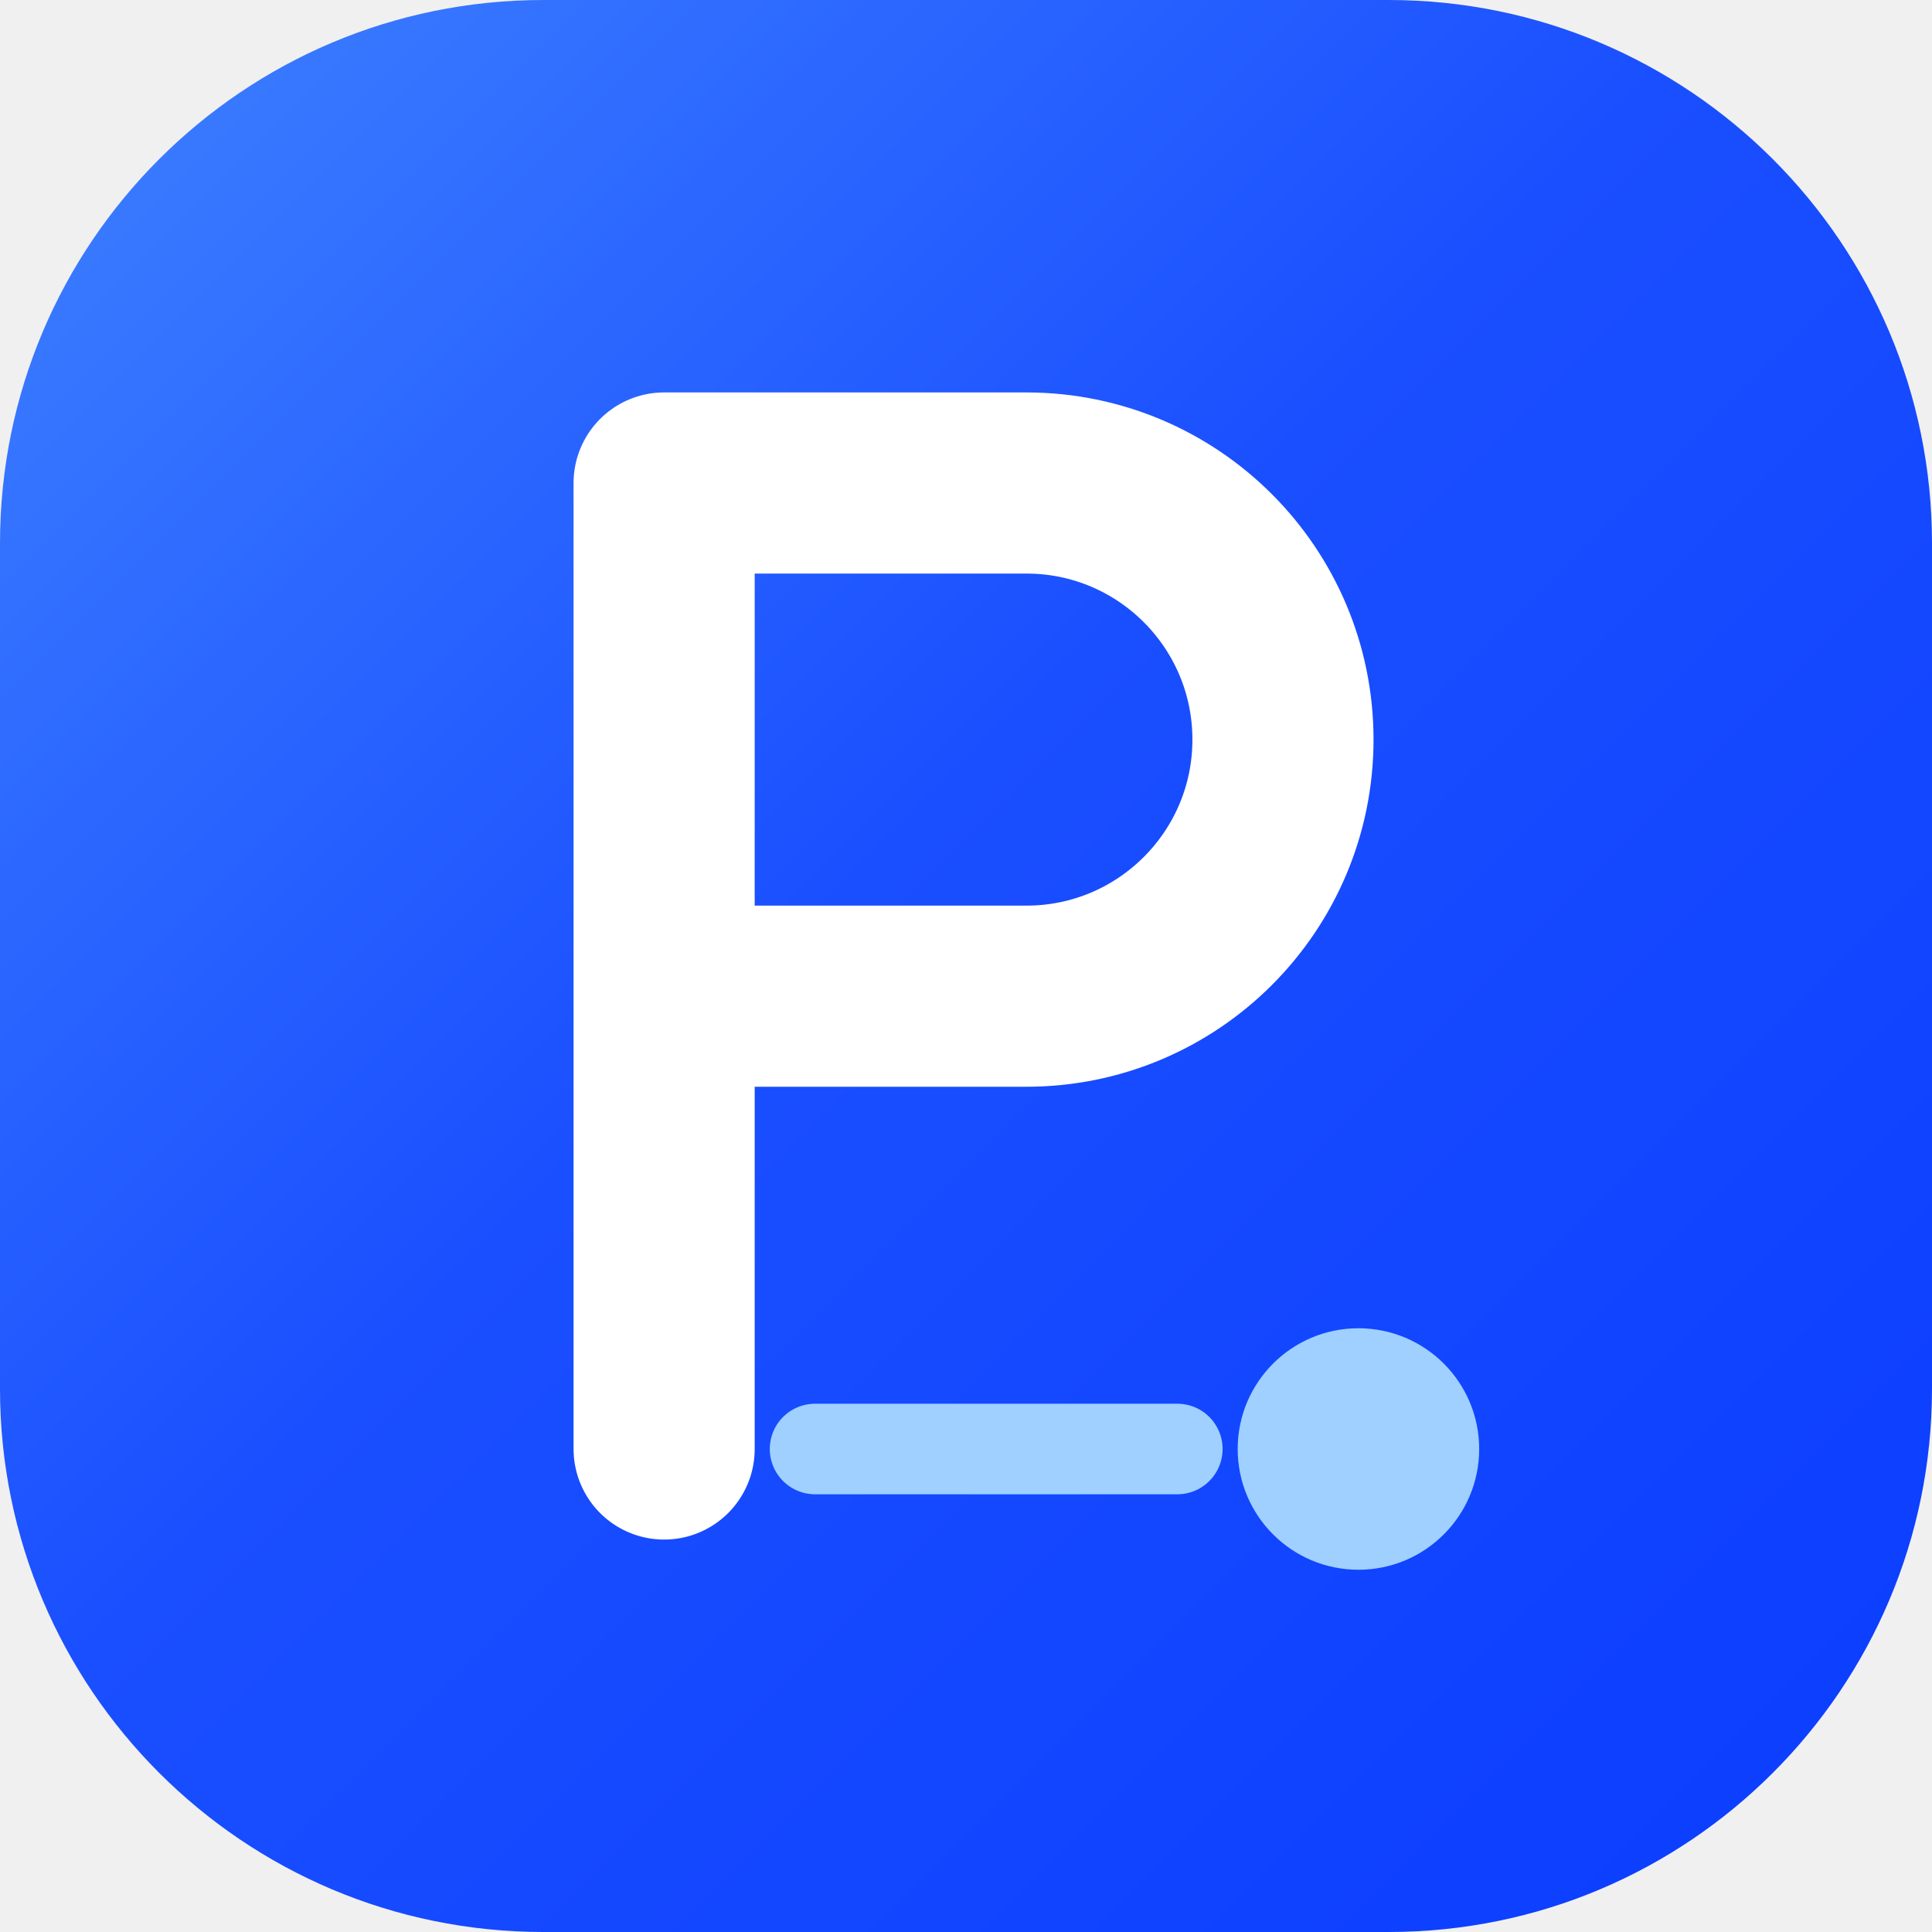
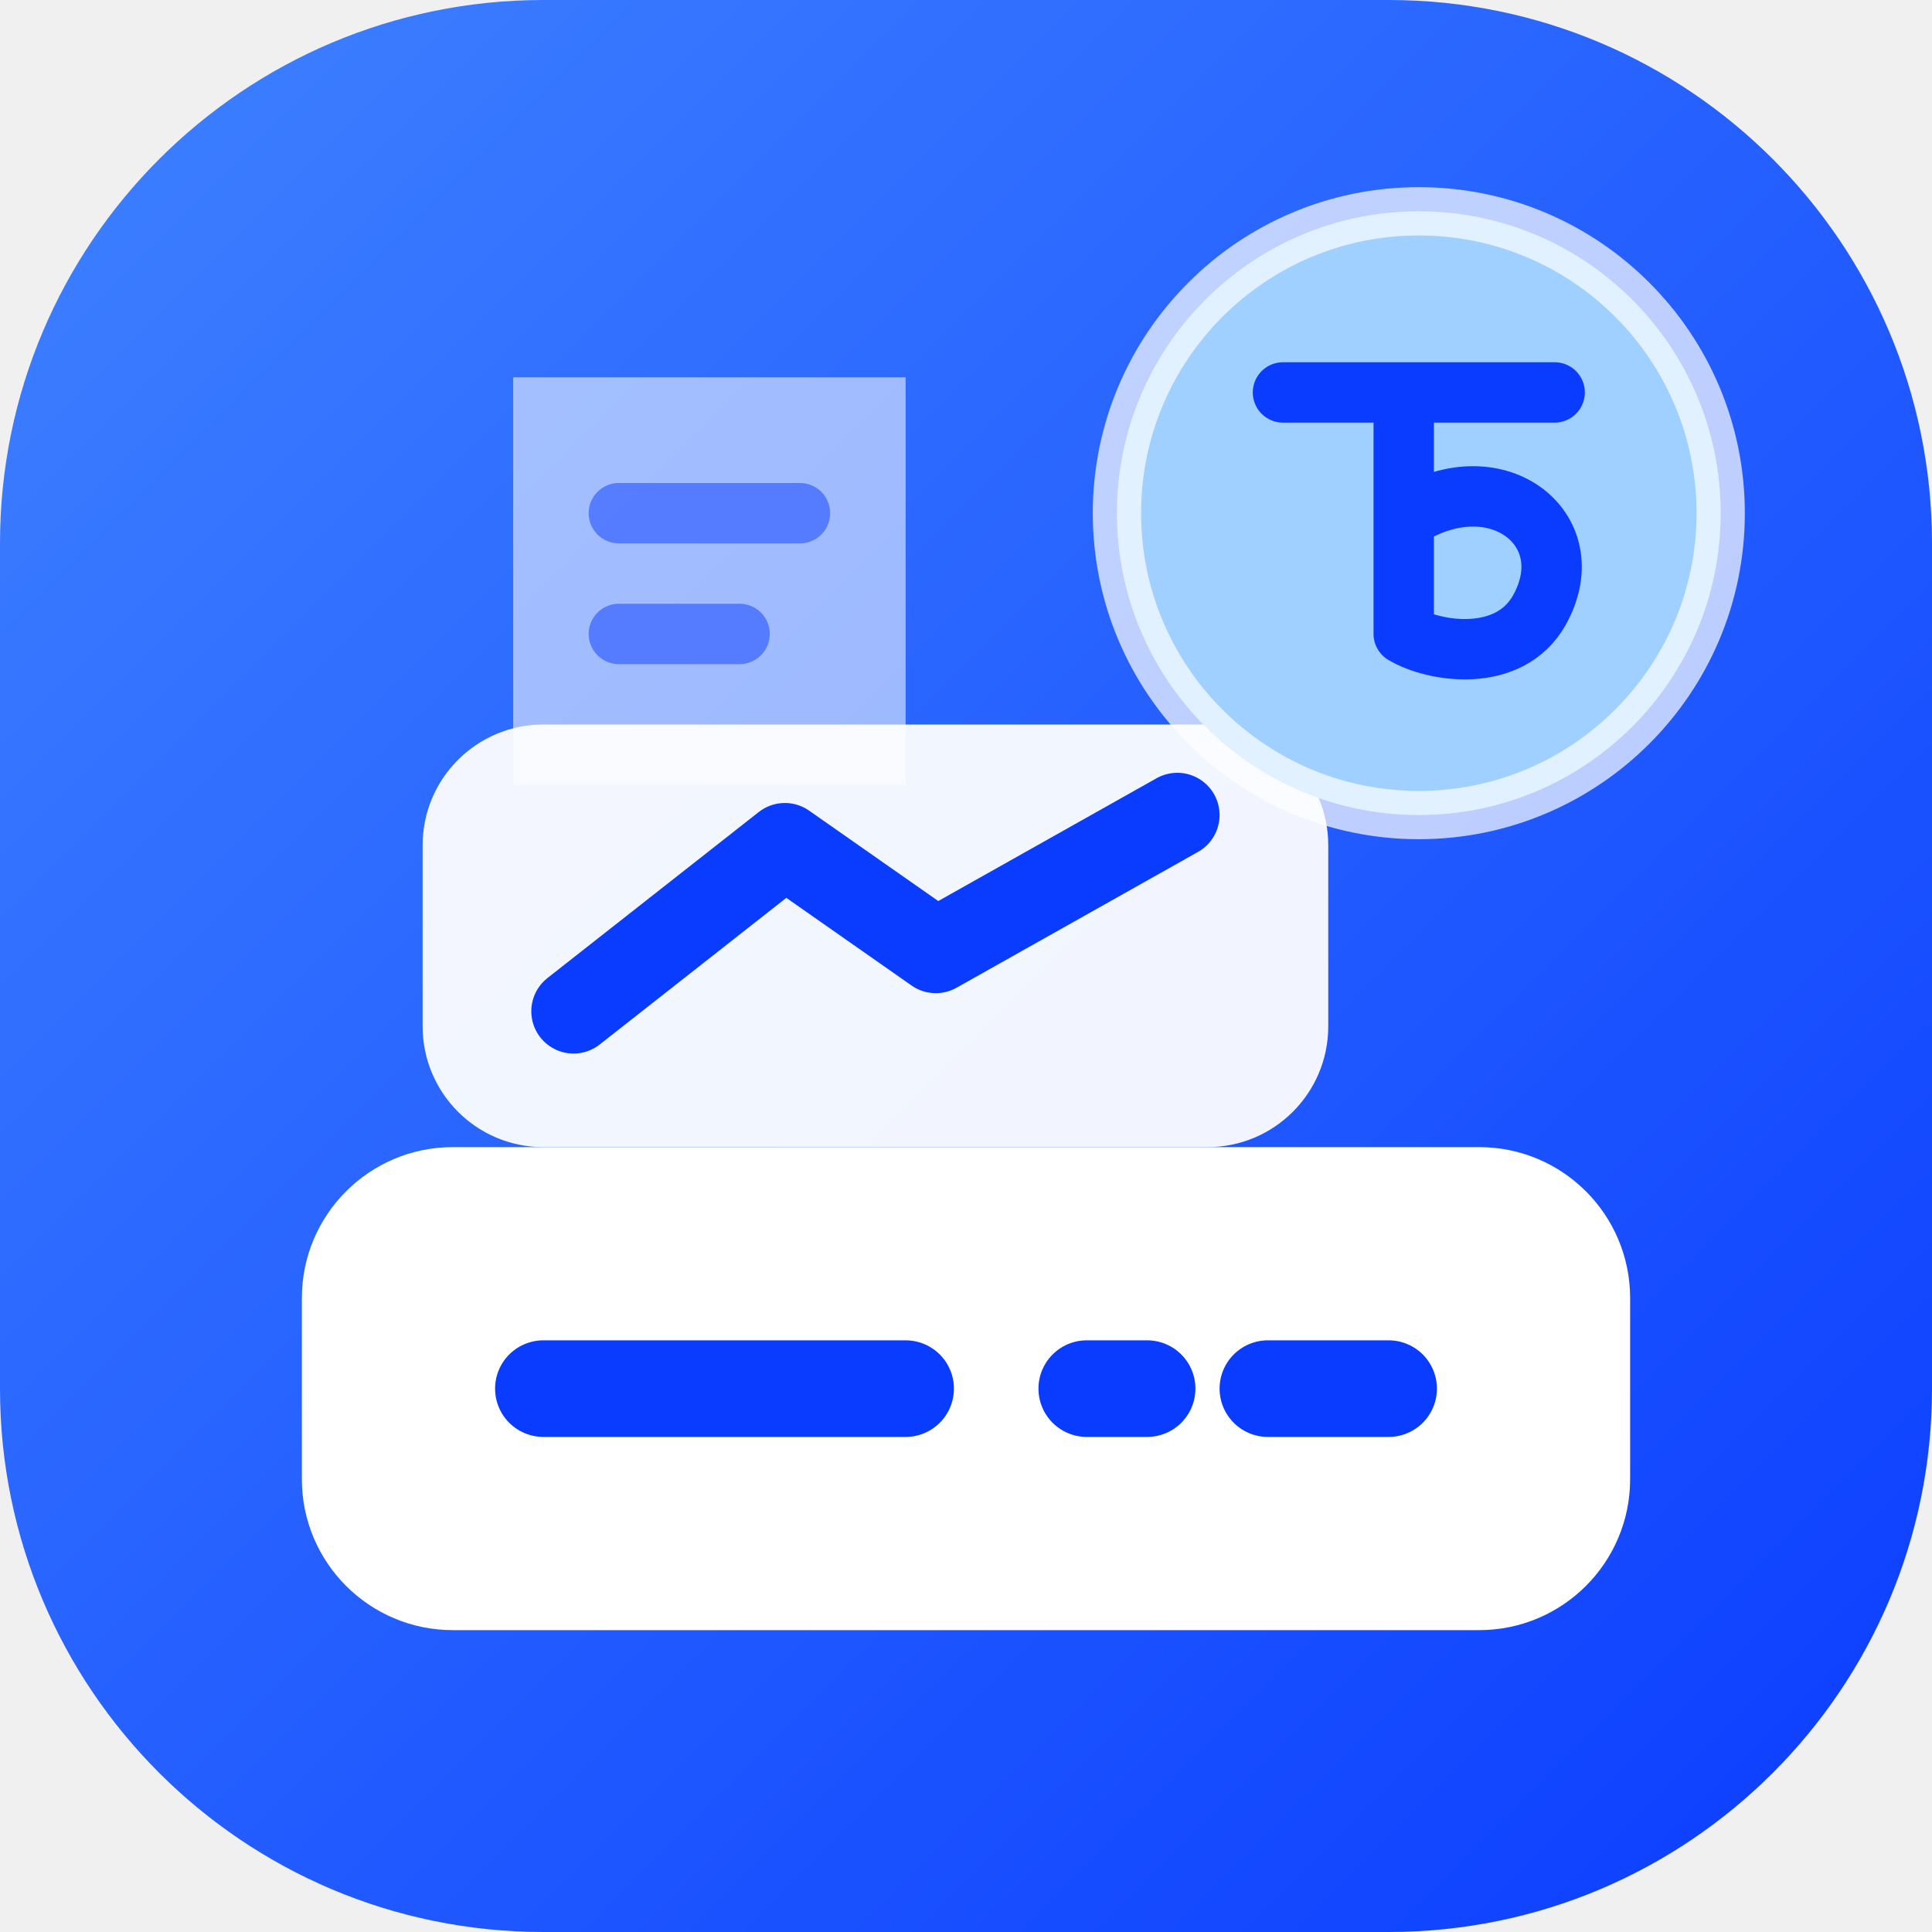
<svg xmlns="http://www.w3.org/2000/svg" viewBox="0 0 64 64" role="img" aria-labelledby="t">
  <defs>
    <linearGradient id="g" gradientUnits="userSpaceOnUse" x1="0" y1="0" x2="64" y2="64">
      <stop offset="0" style="stop-color:#3f82ff" />
-       <stop offset=".45" style="stop-color:#1a4fff" />
      <stop offset="1" style="stop-color:#0a3cff" />
    </linearGradient>
  </defs>
  <rect width="64" height="64" rx="18" fill="url(#g)" />
-   <path d="M22 48V16H34A8.5 8.5 0 0 1 34 33H22" fill="none" stroke="#fff" stroke-width="6" stroke-linecap="round" stroke-linejoin="round" />
-   <path d="M27 48H39" stroke="#9fd0ff" stroke-width="3" stroke-linecap="round" />
-   <circle cx="45" cy="48" r="4" fill="#9fd0ff" />
+   <path d="M17 26V12.5H30V26" fill="#fff" fill-opacity=".55" />
+   <path d="M20.5 17H26.5M20.5 21H24.5" stroke="#0a3cff" stroke-opacity=".5" stroke-width="2" stroke-linecap="round" />
+   <rect x="10" y="38" width="44" height="16" rx="5" fill="#fff" />
+   <path d="M18 46H30M36 46H38M42 46H46" stroke="#0a3cff" stroke-width="3.2" stroke-linecap="round" />
+   <rect x="14" y="24" width="30" height="14" rx="4" fill="#fff" fill-opacity=".94" />
+   <path d="M19 33.5L26 28L31 31.5L39 27" fill="none" stroke="#0a3cff" stroke-width="2.8" stroke-linecap="round" stroke-linejoin="round" />
+   <circle cx="47" cy="17" r="10" fill="#9fd0ff" />
+   <circle cx="47" cy="17" r="10" fill="none" stroke="#fff" stroke-opacity=".7" stroke-width="1.6" />
+   <path d="M42.5 13H51.5M46.5 13V21M46.5 17.2C49.5 15.2 52.5 17.5 51 20.2C50 22 47.5 21.6 46.5 21" fill="none" stroke="#0a3cff" stroke-width="2" stroke-linecap="round" stroke-linejoin="round" />
</svg>
